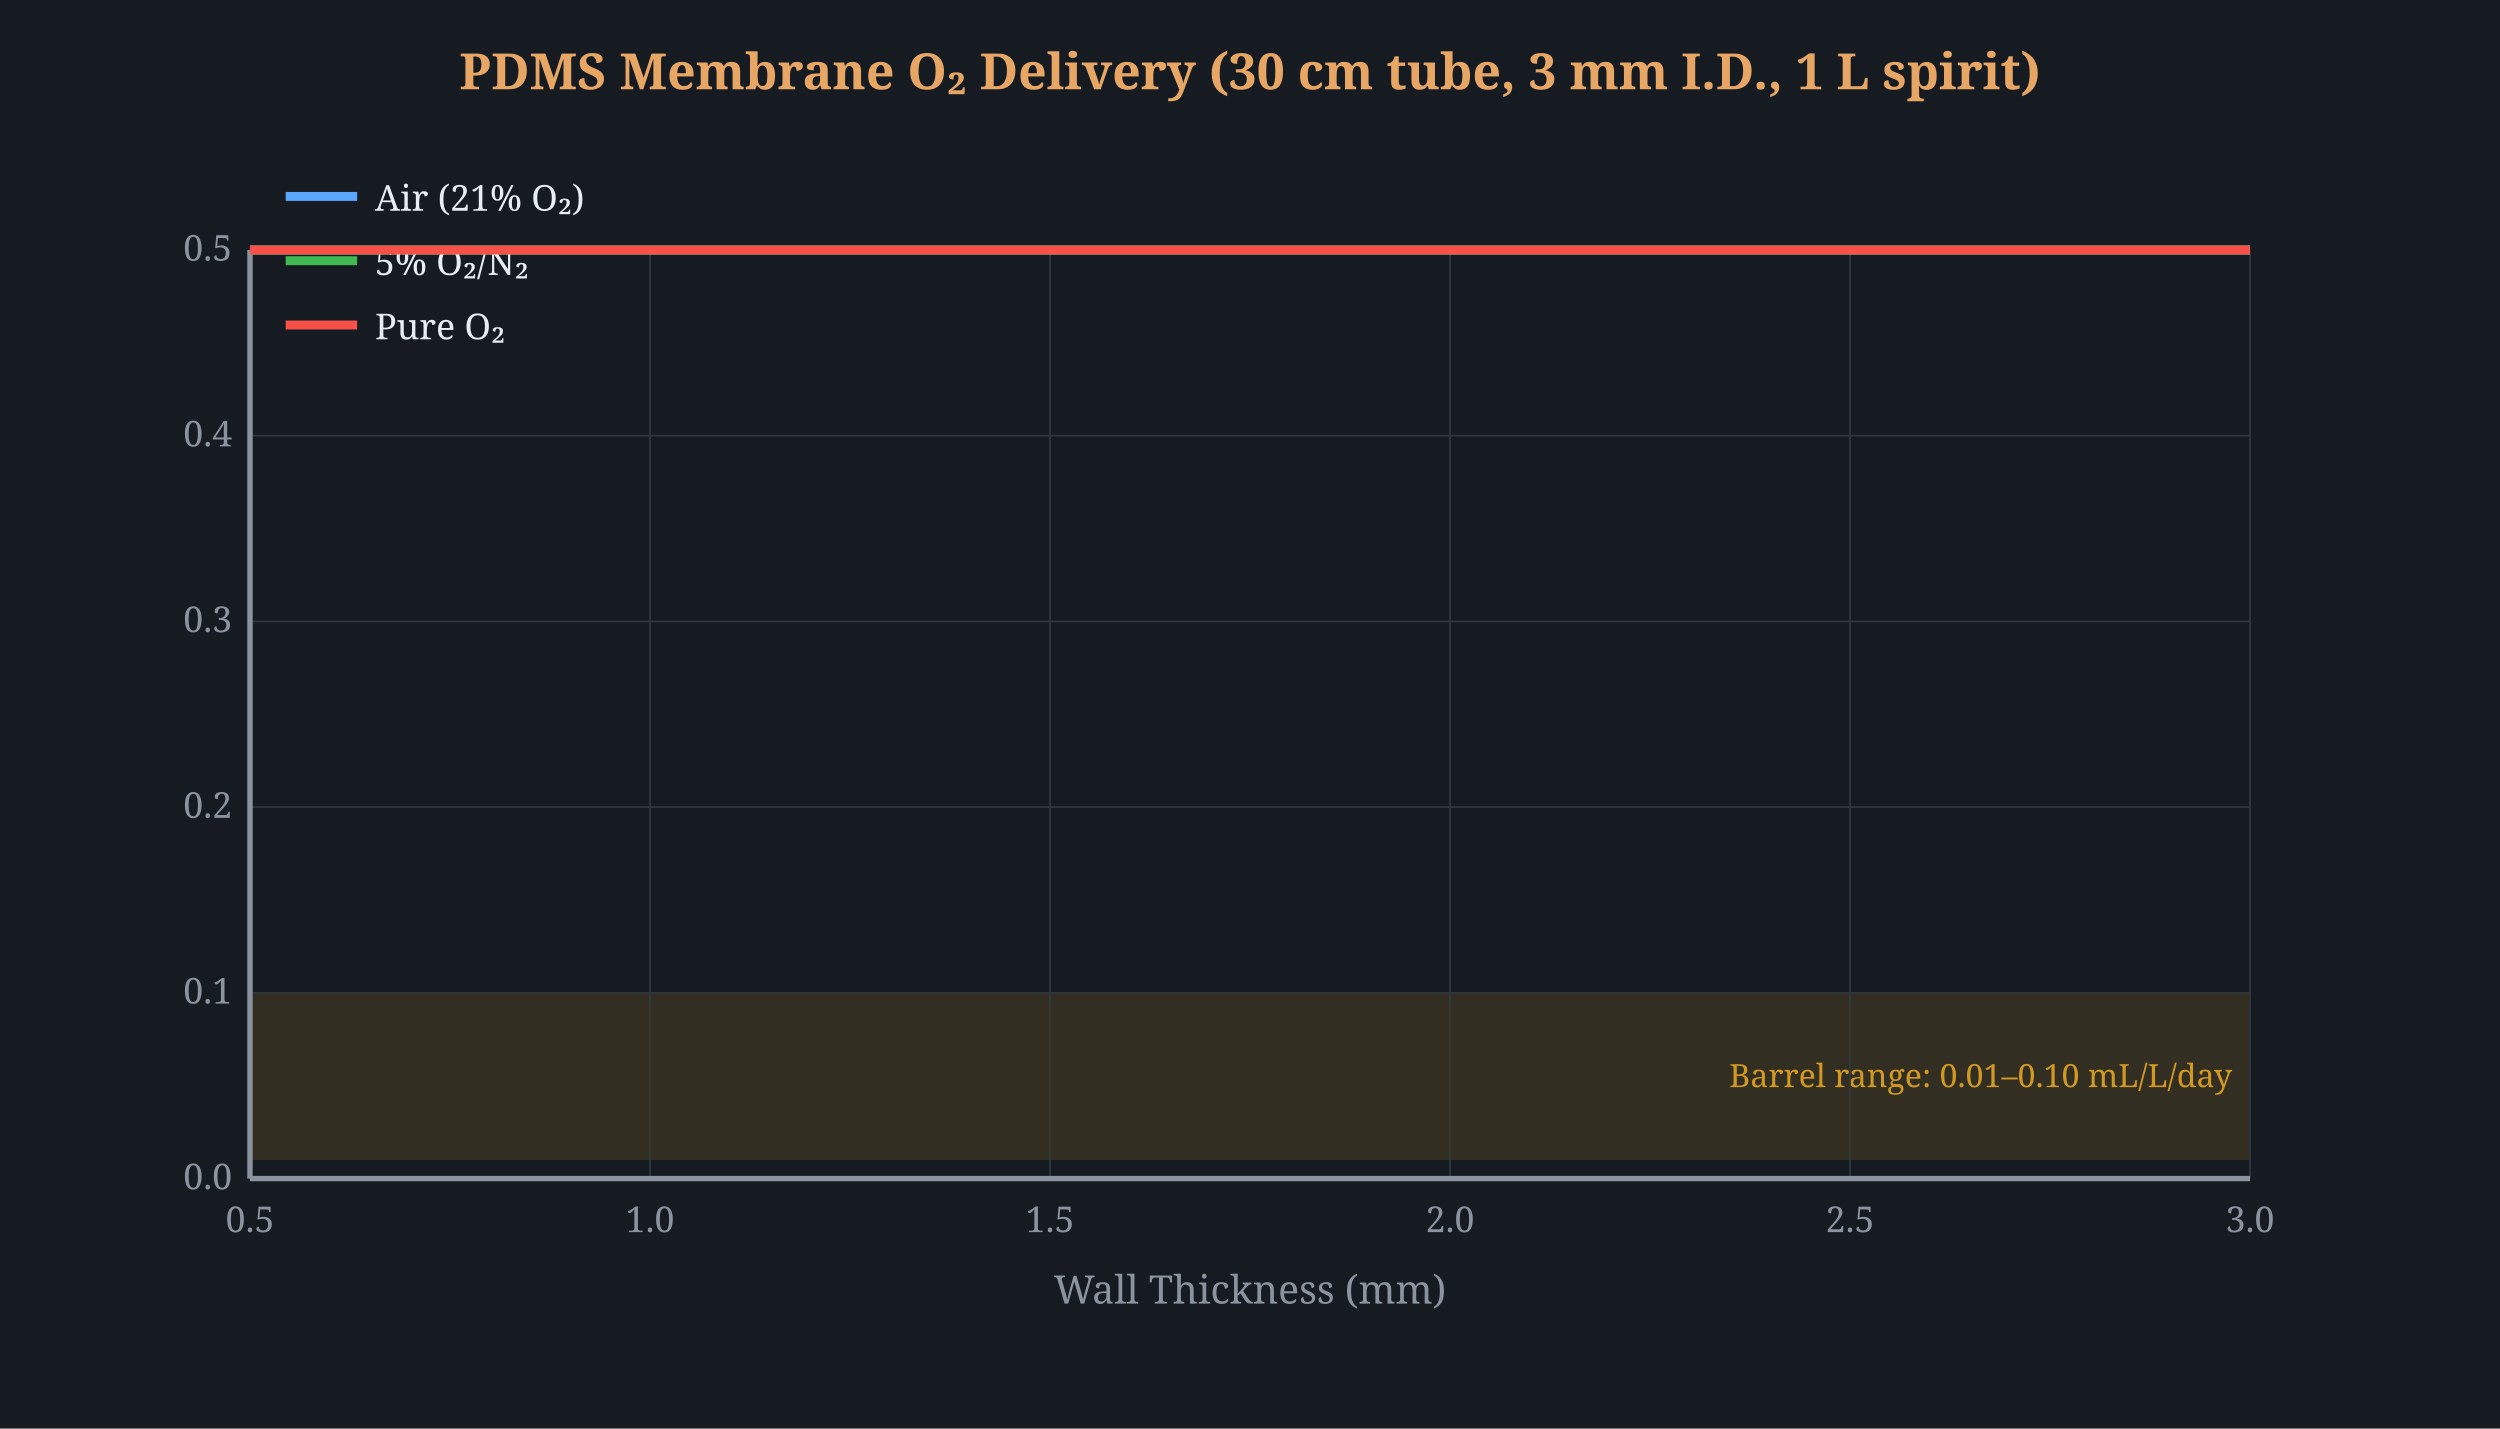
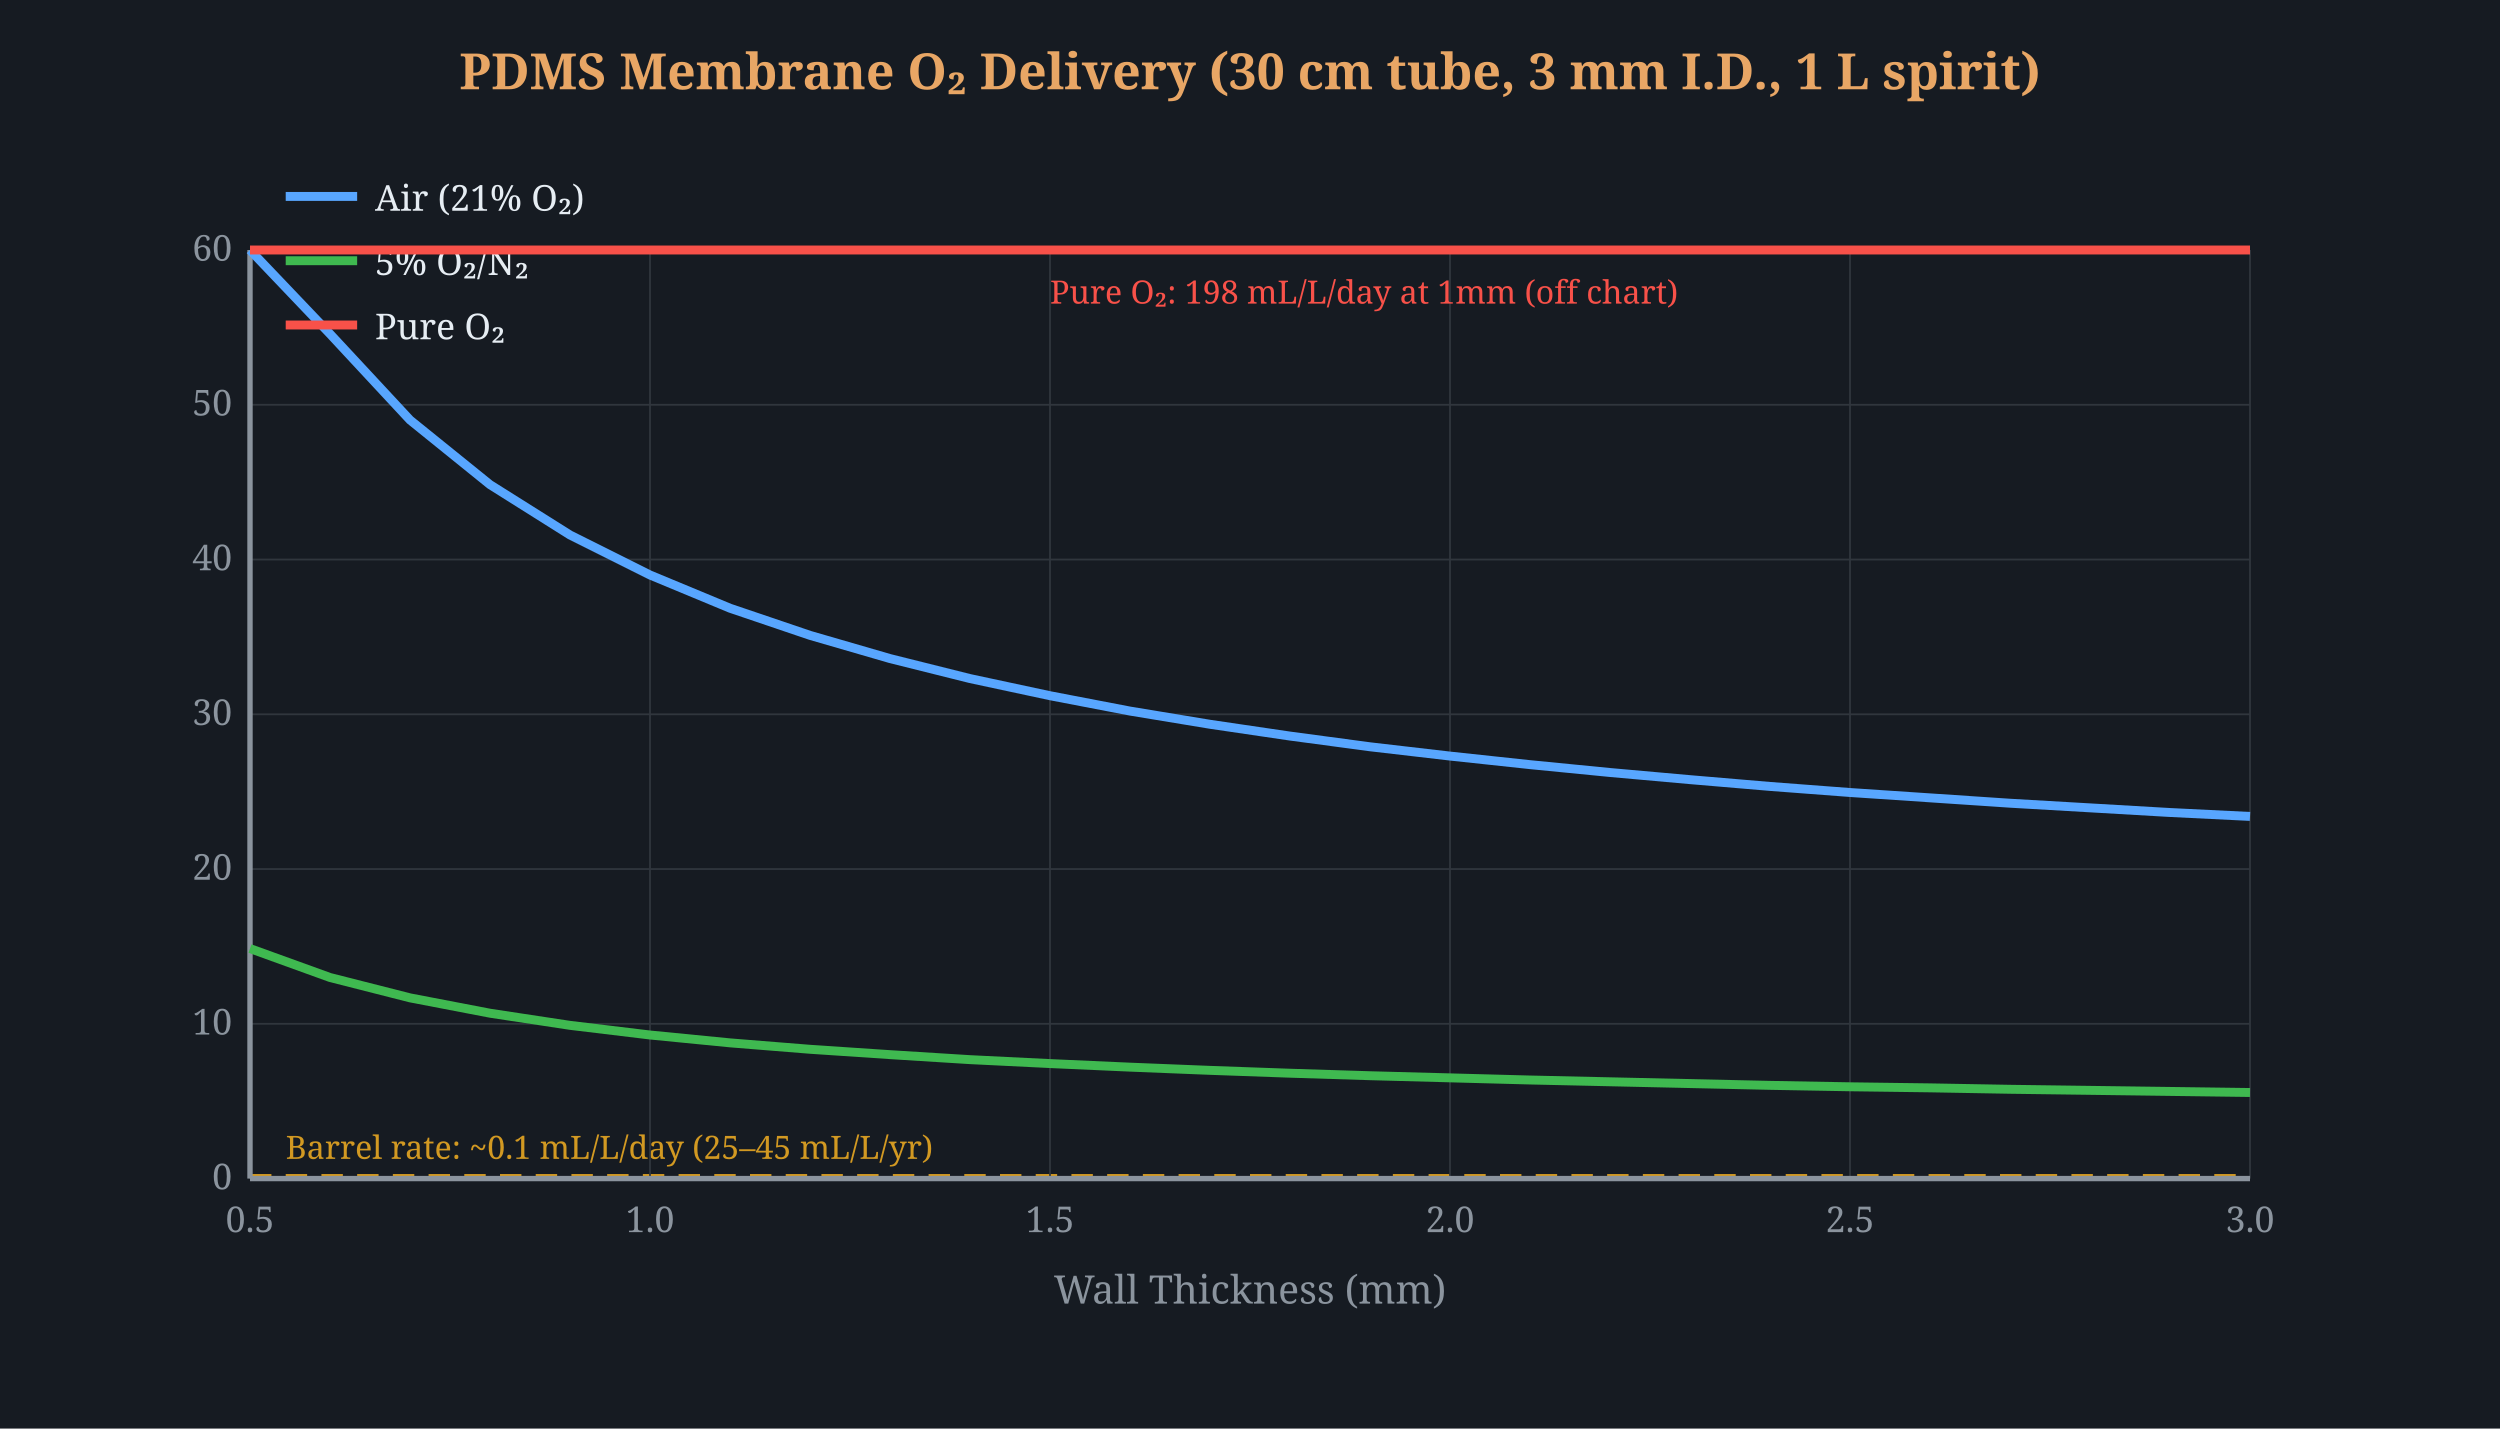
<svg xmlns="http://www.w3.org/2000/svg" viewBox="0 0 700 400" style="background:#161b22;font-family:Georgia,serif">
  <rect width="700" height="400" fill="#161b22" />
  <text x="350" y="25" fill="#e8a665" font-size="14" text-anchor="middle" font-weight="bold">PDMS Membrane O₂ Delivery (30 cm tube, 3 mm I.D., 1 L spirit)</text>
-   <rect x="70" y="278" width="560" height="46.8" fill="#d29922" opacity="0.15" />
-   <text x="625" y="304.4" fill="#d29922" font-size="9" text-anchor="end">Barrel range: 0.01–0.10 mL/L/day</text>
+   <line x1="70" y1="329.48" x2="630" y2="329.48" stroke="#d29922" stroke-width="1.5" stroke-dasharray="6,4" />
+   <text x="80" y="324.48" fill="#d29922" font-size="9" text-anchor="start">Barrel rate: ~0.1 mL/L/day (25–45 mL/L/yr)</text>
  <line x1="70" y1="330" x2="630" y2="330" stroke="#30363d" stroke-width="0.5" />
-   <text x="65" y="333" fill="#8b949e" font-size="10" text-anchor="end">0.0</text>
-   <line x1="70" y1="278" x2="630" y2="278" stroke="#30363d" stroke-width="0.5" />
-   <text x="65" y="281" fill="#8b949e" font-size="10" text-anchor="end">0.1</text>
-   <line x1="70" y1="226" x2="630" y2="226" stroke="#30363d" stroke-width="0.5" />
-   <text x="65" y="229" fill="#8b949e" font-size="10" text-anchor="end">0.2</text>
-   <line x1="70" y1="174" x2="630" y2="174" stroke="#30363d" stroke-width="0.5" />
-   <text x="65" y="177" fill="#8b949e" font-size="10" text-anchor="end">0.3</text>
-   <line x1="70" y1="122" x2="630" y2="122" stroke="#30363d" stroke-width="0.5" />
-   <text x="65" y="125" fill="#8b949e" font-size="10" text-anchor="end">0.4</text>
+   <text x="65" y="333" fill="#8b949e" font-size="10" text-anchor="end">0</text>
+   <line x1="70" y1="286.667" x2="630" y2="286.667" stroke="#30363d" stroke-width="0.5" />
+   <text x="65" y="289.667" fill="#8b949e" font-size="10" text-anchor="end">10</text>
+   <line x1="70" y1="243.333" x2="630" y2="243.333" stroke="#30363d" stroke-width="0.5" />
+   <text x="65" y="246.333" fill="#8b949e" font-size="10" text-anchor="end">20</text>
+   <line x1="70" y1="200" x2="630" y2="200" stroke="#30363d" stroke-width="0.5" />
+   <text x="65" y="203" fill="#8b949e" font-size="10" text-anchor="end">30</text>
+   <line x1="70" y1="156.667" x2="630" y2="156.667" stroke="#30363d" stroke-width="0.5" />
+   <text x="65" y="159.667" fill="#8b949e" font-size="10" text-anchor="end">40</text>
+   <line x1="70" y1="113.333" x2="630" y2="113.333" stroke="#30363d" stroke-width="0.5" />
+   <text x="65" y="116.333" fill="#8b949e" font-size="10" text-anchor="end">50</text>
  <line x1="70" y1="70" x2="630" y2="70" stroke="#30363d" stroke-width="0.5" />
-   <text x="65" y="73" fill="#8b949e" font-size="10" text-anchor="end">0.5</text>
+   <text x="65" y="73" fill="#8b949e" font-size="10" text-anchor="end">60</text>
  <line x1="70" y1="70" x2="70" y2="330" stroke="#30363d" stroke-width="0.5" />
  <text x="70" y="345" fill="#8b949e" font-size="10" text-anchor="middle">0.5</text>
  <line x1="182" y1="70" x2="182" y2="330" stroke="#30363d" stroke-width="0.5" />
  <text x="182" y="345" fill="#8b949e" font-size="10" text-anchor="middle">1.0</text>
  <line x1="294" y1="70" x2="294" y2="330" stroke="#30363d" stroke-width="0.5" />
  <text x="294" y="345" fill="#8b949e" font-size="10" text-anchor="middle">1.5</text>
  <line x1="406" y1="70" x2="406" y2="330" stroke="#30363d" stroke-width="0.5" />
  <text x="406" y="345" fill="#8b949e" font-size="10" text-anchor="middle">2.0</text>
  <line x1="518" y1="70" x2="518" y2="330" stroke="#30363d" stroke-width="0.5" />
  <text x="518" y="345" fill="#8b949e" font-size="10" text-anchor="middle">2.5</text>
  <line x1="630" y1="70" x2="630" y2="330" stroke="#30363d" stroke-width="0.5" />
  <text x="630" y="345" fill="#8b949e" font-size="10" text-anchor="middle">3.0</text>
  <line x1="70" y1="70" x2="70" y2="330" stroke="#8b949e" stroke-width="1.5" />
  <line x1="70" y1="330" x2="630" y2="330" stroke="#8b949e" stroke-width="1.5" />
  <text x="350" y="365" fill="#8b949e" font-size="11" text-anchor="middle">Wall Thickness (mm)</text>
-   <polyline points="70.0,70.0 92.4,70.0 114.8,70.0 137.2,70.0 159.6,70.0 182.0,70.0 204.4,70.0 226.8,70.0 249.2,70.0 271.6,70.0 294.0,70.0 316.4,70.0 338.8,70.0 361.2,70.0 383.6,70.0 406.0,70.0 428.4,70.0 450.8,70.0 473.2,70.0 495.6,70.0 518.0,70.0 540.4,70.0 562.8,70.0 585.2,70.0 607.6,70.0 630.0,70.0" fill="none" stroke="#58a6ff" stroke-width="2.5" />
+   <polyline points="70.0,70.0 92.4,93.5 114.8,117.6 137.2,135.7 159.6,149.8 182.0,161.0 204.4,170.3 226.8,177.9 249.2,184.4 271.6,190.0 294.0,194.8 316.4,199.1 338.8,202.8 361.2,206.1 383.6,209.1 406.0,211.7 428.4,214.1 450.8,216.3 473.2,218.3 495.6,220.2 518.0,221.9 540.4,223.4 562.8,224.9 585.2,226.2 607.6,227.5 630.0,228.6" fill="none" stroke="#58a6ff" stroke-width="2.5" />
  <line x1="80" y1="55" x2="100" y2="55" stroke="#58a6ff" stroke-width="2.5" />
  <text x="105" y="59" fill="#e6edf3" font-size="10" text-anchor="start">Air (21% O₂)</text>
-   <polyline points="70.0,70.0 92.4,70.0 114.8,70.0 137.2,70.0 159.6,70.0 182.0,70.0 204.4,70.0 226.8,70.0 249.2,70.0 271.6,70.0 294.0,70.0 316.4,70.0 338.8,70.0 361.2,70.0 383.6,70.0 406.0,70.0 428.4,70.0 450.8,70.0 473.2,70.0 495.6,70.0 518.0,70.0 540.4,70.0 562.8,70.0 585.2,70.0 607.6,70.0 630.0,70.0" fill="none" stroke="#3fb950" stroke-width="2.5" />
+   <polyline points="70.0,265.6 92.4,273.7 114.8,279.4 137.2,283.7 159.6,287.1 182.0,289.8 204.4,292.0 226.8,293.8 249.2,295.3 271.6,296.7 294.0,297.8 316.4,298.8 338.8,299.7 361.2,300.5 383.6,301.2 406.0,301.8 428.4,302.4 450.8,302.9 473.2,303.4 495.6,303.9 518.0,304.3 540.4,304.6 562.8,305.0 585.2,305.3 607.6,305.6 630.0,305.9" fill="none" stroke="#3fb950" stroke-width="2.5" />
  <line x1="80" y1="73" x2="100" y2="73" stroke="#3fb950" stroke-width="2.5" />
  <text x="105" y="77" fill="#e6edf3" font-size="10" text-anchor="start">5% O₂/N₂</text>
  <polyline points="70.0,70.0 92.4,70.0 114.8,70.0 137.2,70.0 159.6,70.0 182.0,70.0 204.4,70.0 226.8,70.0 249.2,70.0 271.6,70.0 294.0,70.0 316.4,70.0 338.8,70.0 361.2,70.0 383.6,70.0 406.0,70.0 428.4,70.0 450.8,70.0 473.2,70.0 495.6,70.0 518.0,70.0 540.4,70.0 562.8,70.0 585.2,70.0 607.6,70.0 630.0,70.0" fill="none" stroke="#f85149" stroke-width="2.5" />
  <line x1="80" y1="91" x2="100" y2="91" stroke="#f85149" stroke-width="2.5" />
  <text x="105" y="95" fill="#e6edf3" font-size="10" text-anchor="start">Pure O₂</text>
+   <text x="294" y="85" fill="#f85149" font-size="9" text-anchor="start">Pure O₂: 198 mL/L/day at 1mm (off chart)</text>
</svg>
